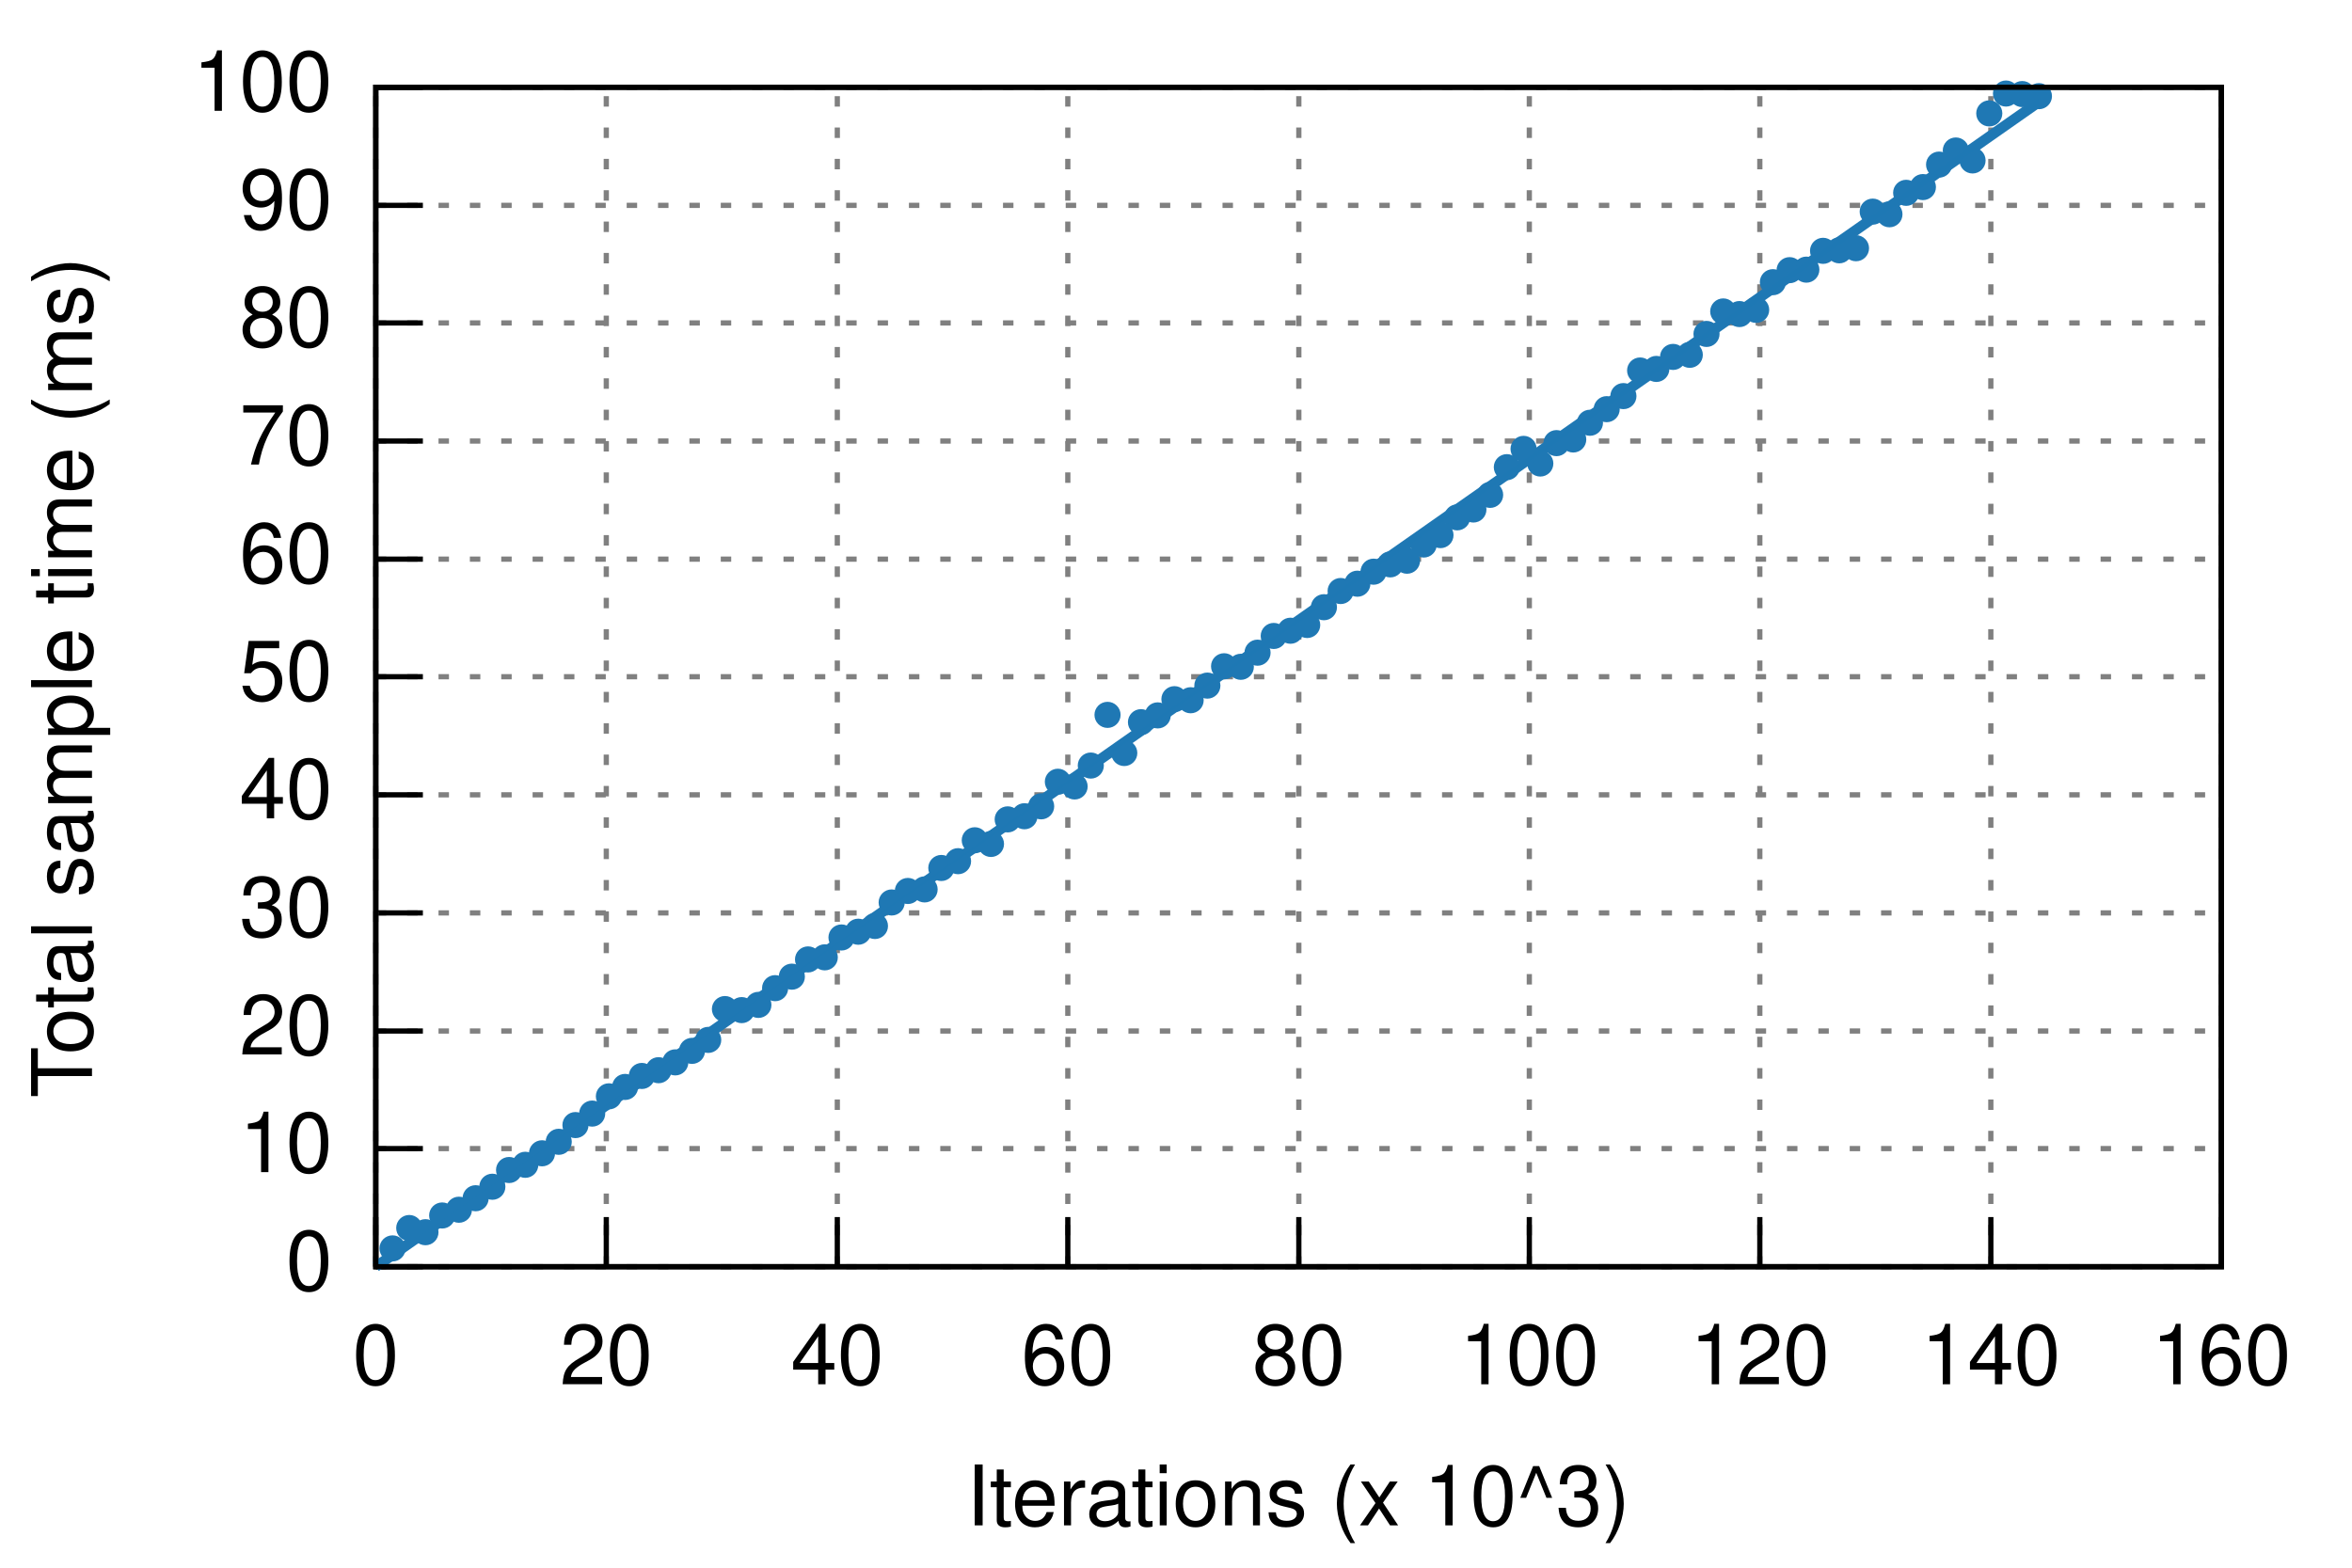
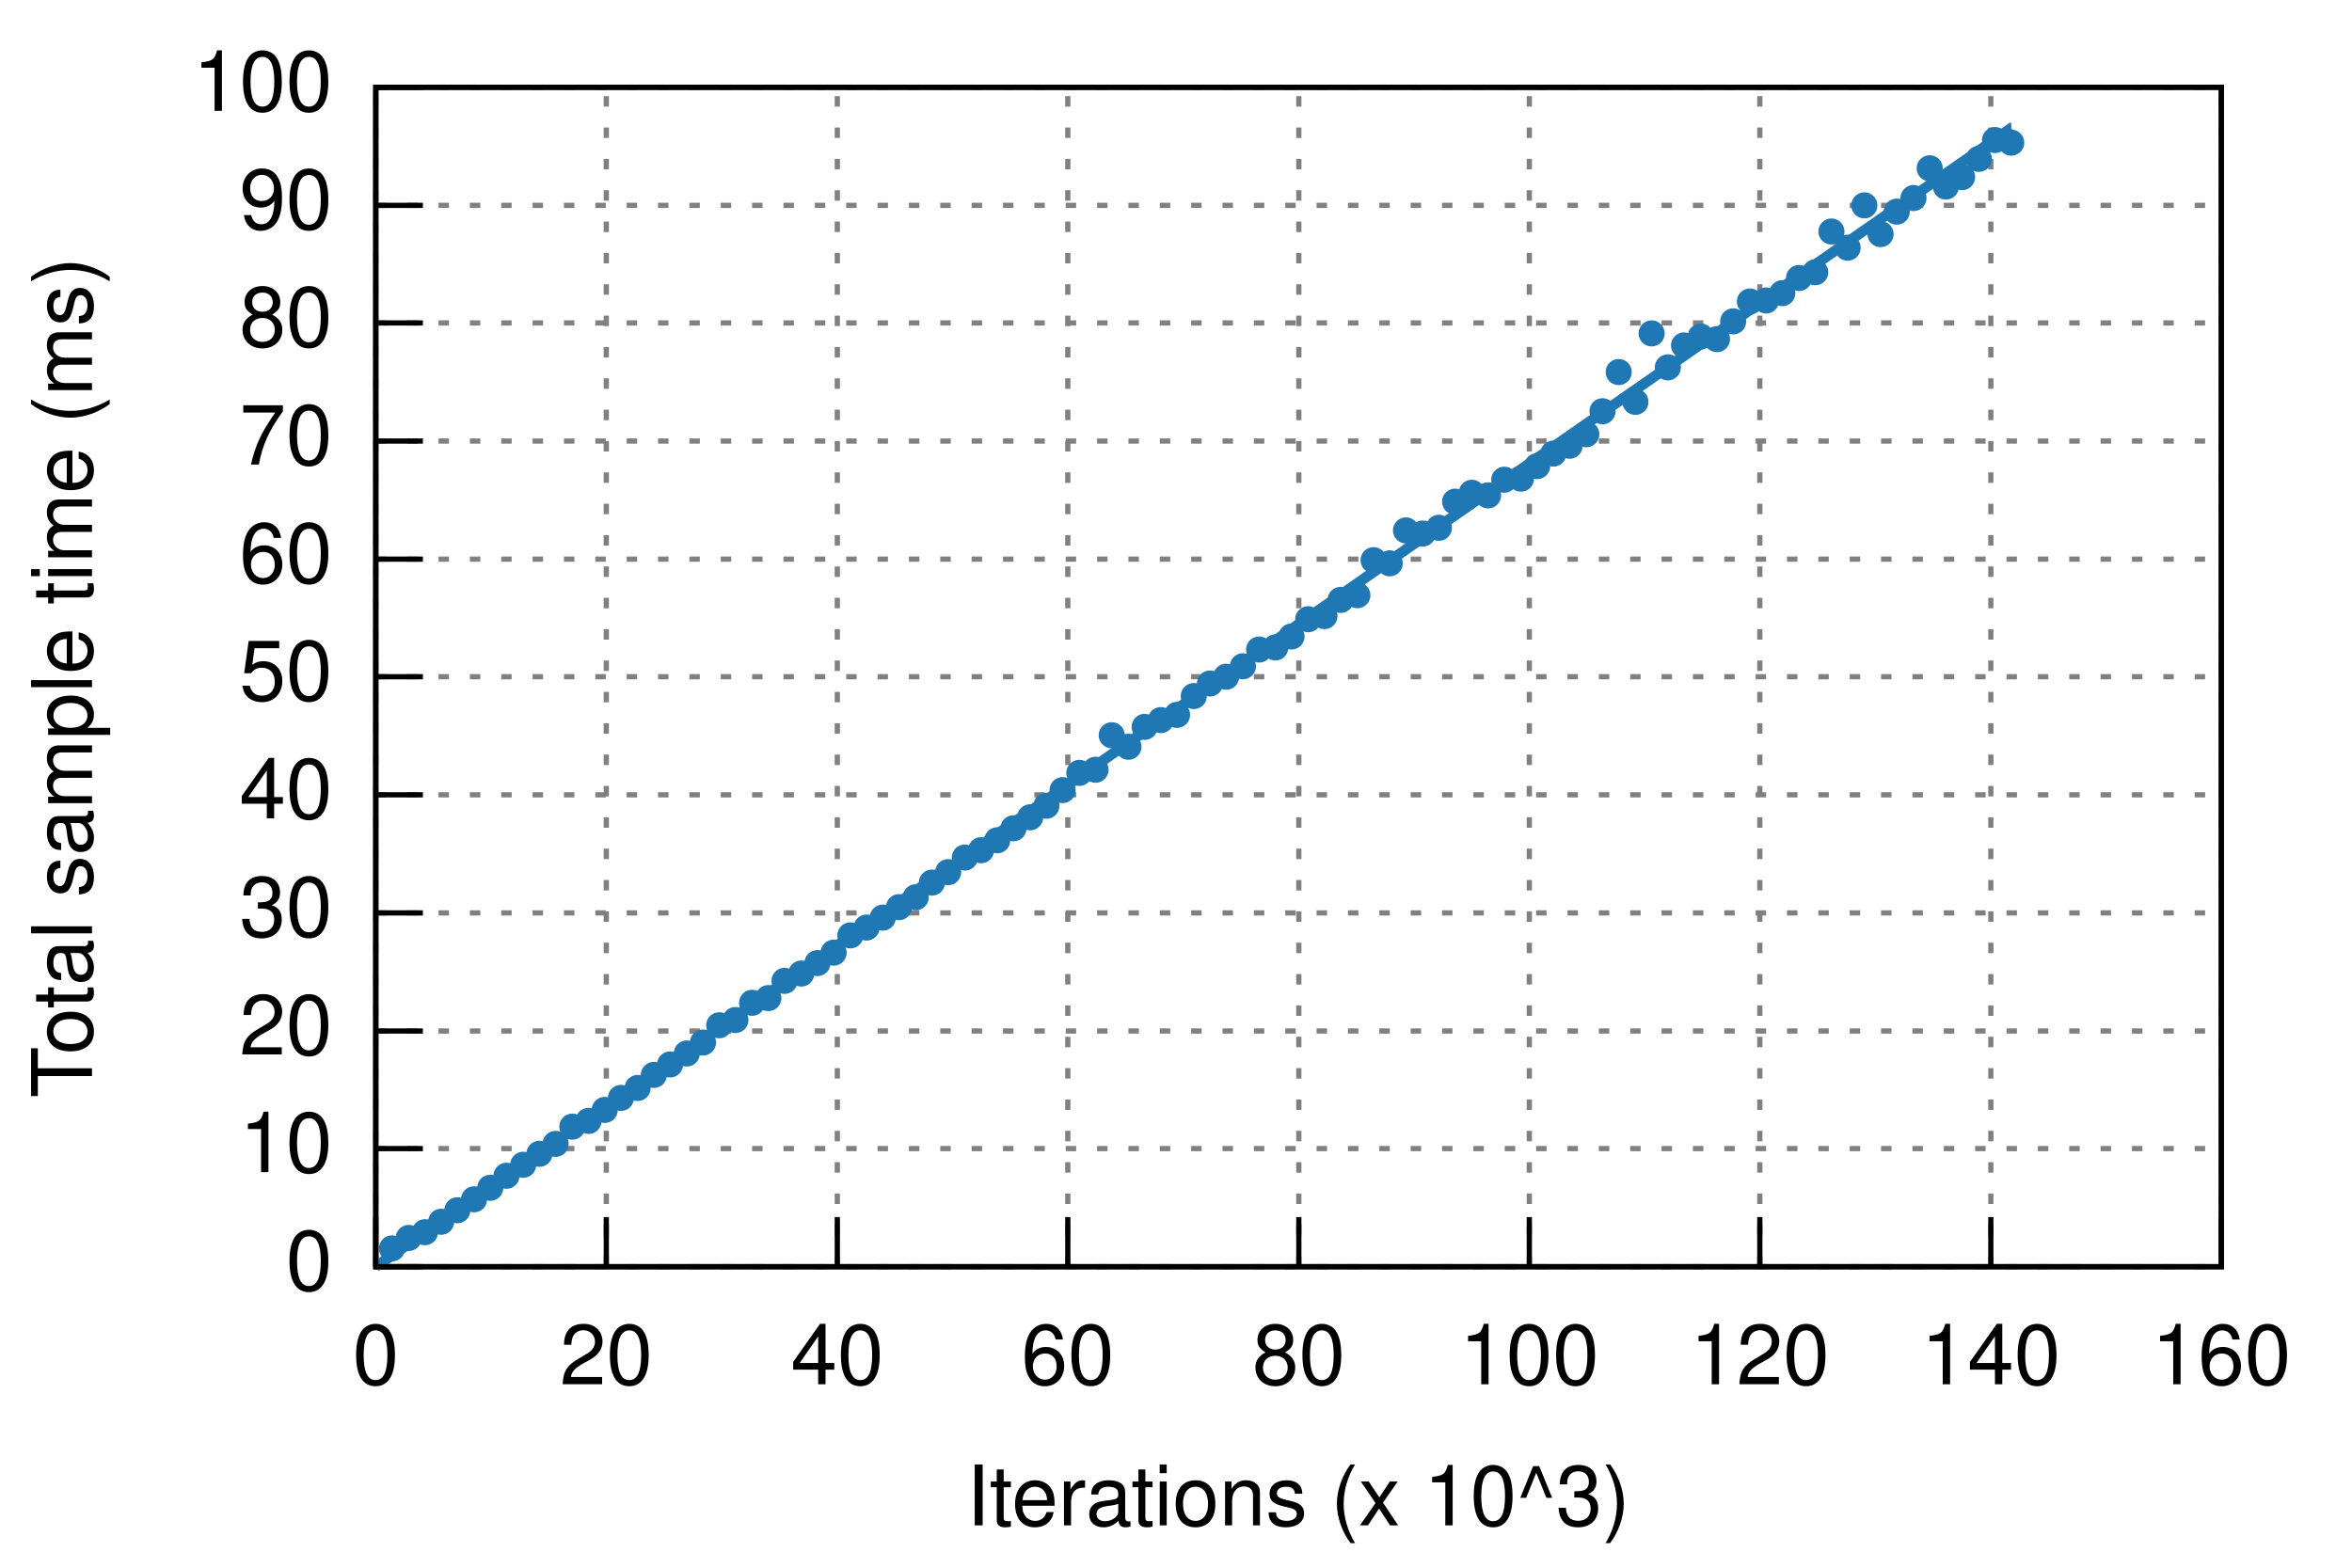
<svg xmlns="http://www.w3.org/2000/svg" xmlns:xlink="http://www.w3.org/1999/xlink" viewBox="0 0 450 300">
  <g id="gnuplot_canvas">
    <rect x="0" y="0" width="450" height="300" fill="none" />
    <defs>
      <circle id="gpDot" r="0.5" stroke-width="0.5" />
      <path id="gpPt0" stroke-width="0.222" stroke="currentColor" d="M-1,0 h2 M0,-1 v2" />
      <path id="gpPt1" stroke-width="0.222" stroke="currentColor" d="M-1,-1 L1,1 M1,-1 L-1,1" />
      <path id="gpPt2" stroke-width="0.222" stroke="currentColor" d="M-1,0 L1,0 M0,-1 L0,1 M-1,-1 L1,1 M-1,1 L1,-1" />
      <rect id="gpPt3" stroke-width="0.222" stroke="currentColor" x="-1" y="-1" width="2" height="2" />
      <rect id="gpPt4" stroke-width="0.222" stroke="currentColor" fill="currentColor" x="-1" y="-1" width="2" height="2" />
      <circle id="gpPt5" stroke-width="0.222" stroke="currentColor" cx="0" cy="0" r="1" />
      <use xlink:href="#gpPt5" id="gpPt6" fill="currentColor" stroke="none" />
      <path id="gpPt7" stroke-width="0.222" stroke="currentColor" d="M0,-1.33 L-1.33,0.67 L1.33,0.67 z" />
      <use xlink:href="#gpPt7" id="gpPt8" fill="currentColor" stroke="none" />
      <use xlink:href="#gpPt7" id="gpPt9" stroke="currentColor" transform="rotate(180)" />
      <use xlink:href="#gpPt9" id="gpPt10" fill="currentColor" stroke="none" />
      <use xlink:href="#gpPt3" id="gpPt11" stroke="currentColor" transform="rotate(45)" />
      <use xlink:href="#gpPt11" id="gpPt12" fill="currentColor" stroke="none" />
    </defs>
    <g style="fill:none; color:white; stroke:currentColor; stroke-width:1.00; stroke-linecap:butt; stroke-linejoin:miter">
</g>
    <g style="fill:none; color:black; stroke:currentColor; stroke-width:1.00; stroke-linecap:butt; stroke-linejoin:miter">
</g>
    <g style="fill:none; color:gray; stroke:currentColor; stroke-width:1.00; stroke-linecap:butt; stroke-linejoin:miter">
      <path stroke="gray" stroke-dasharray=" 2,4" class="gridline" d="M71.9,242.4 L425.0,242.4  h0.01" />
    </g>
    <g style="fill:none; color:black; stroke:currentColor; stroke-width:1.00; stroke-linecap:butt; stroke-linejoin:miter">
      <path stroke="black" d="M71.9,242.4 L80.9,242.4  h0.01" />
      <g transform="translate(63.6,246.9)" style="stroke:none; fill:black; font-family:Helvetica; font-size:12.00pt; text-anchor:end">
        <text> 0</text>
      </g>
    </g>
    <g style="fill:none; color:gray; stroke:currentColor; stroke-width:1.00; stroke-linecap:butt; stroke-linejoin:miter">
      <path stroke="gray" stroke-dasharray=" 2,4" class="gridline" d="M71.9,219.8 L425.0,219.8  h0.01" />
    </g>
    <g style="fill:none; color:black; stroke:currentColor; stroke-width:1.00; stroke-linecap:butt; stroke-linejoin:miter">
      <path stroke="black" d="M71.9,219.8 L80.9,219.8  h0.01" />
      <g transform="translate(63.6,224.3)" style="stroke:none; fill:black; font-family:Helvetica; font-size:12.00pt; text-anchor:end">
        <text> 10</text>
      </g>
    </g>
    <g style="fill:none; color:gray; stroke:currentColor; stroke-width:1.00; stroke-linecap:butt; stroke-linejoin:miter">
      <path stroke="gray" stroke-dasharray=" 2,4" class="gridline" d="M71.9,197.3 L425.0,197.3  h0.01" />
    </g>
    <g style="fill:none; color:black; stroke:currentColor; stroke-width:1.00; stroke-linecap:butt; stroke-linejoin:miter">
      <path stroke="black" d="M71.9,197.3 L80.9,197.3  h0.01" />
      <g transform="translate(63.6,201.8)" style="stroke:none; fill:black; font-family:Helvetica; font-size:12.00pt; text-anchor:end">
        <text> 20</text>
      </g>
    </g>
    <g style="fill:none; color:gray; stroke:currentColor; stroke-width:1.00; stroke-linecap:butt; stroke-linejoin:miter">
      <path stroke="gray" stroke-dasharray=" 2,4" class="gridline" d="M71.9,174.7 L425.0,174.7  h0.01" />
    </g>
    <g style="fill:none; color:black; stroke:currentColor; stroke-width:1.00; stroke-linecap:butt; stroke-linejoin:miter">
      <path stroke="black" d="M71.9,174.7 L80.9,174.7  h0.01" />
      <g transform="translate(63.6,179.2)" style="stroke:none; fill:black; font-family:Helvetica; font-size:12.00pt; text-anchor:end">
        <text> 30</text>
      </g>
    </g>
    <g style="fill:none; color:gray; stroke:currentColor; stroke-width:1.00; stroke-linecap:butt; stroke-linejoin:miter">
      <path stroke="gray" stroke-dasharray=" 2,4" class="gridline" d="M71.9,152.1 L425.0,152.1  h0.01" />
    </g>
    <g style="fill:none; color:black; stroke:currentColor; stroke-width:1.00; stroke-linecap:butt; stroke-linejoin:miter">
      <path stroke="black" d="M71.9,152.1 L80.9,152.1  h0.01" />
      <g transform="translate(63.6,156.6)" style="stroke:none; fill:black; font-family:Helvetica; font-size:12.00pt; text-anchor:end">
        <text> 40</text>
      </g>
    </g>
    <g style="fill:none; color:gray; stroke:currentColor; stroke-width:1.00; stroke-linecap:butt; stroke-linejoin:miter">
      <path stroke="gray" stroke-dasharray=" 2,4" class="gridline" d="M71.9,129.5 L425.0,129.5  h0.01" />
    </g>
    <g style="fill:none; color:black; stroke:currentColor; stroke-width:1.00; stroke-linecap:butt; stroke-linejoin:miter">
      <path stroke="black" d="M71.9,129.5 L80.9,129.5  h0.01" />
      <g transform="translate(63.6,134.0)" style="stroke:none; fill:black; font-family:Helvetica; font-size:12.00pt; text-anchor:end">
        <text> 50</text>
      </g>
    </g>
    <g style="fill:none; color:gray; stroke:currentColor; stroke-width:1.00; stroke-linecap:butt; stroke-linejoin:miter">
      <path stroke="gray" stroke-dasharray=" 2,4" class="gridline" d="M71.9,107.0 L425.0,107.0  h0.01" />
    </g>
    <g style="fill:none; color:black; stroke:currentColor; stroke-width:1.00; stroke-linecap:butt; stroke-linejoin:miter">
      <path stroke="black" d="M71.9,107.0 L80.9,107.0  h0.01" />
      <g transform="translate(63.6,111.5)" style="stroke:none; fill:black; font-family:Helvetica; font-size:12.00pt; text-anchor:end">
        <text> 60</text>
      </g>
    </g>
    <g style="fill:none; color:gray; stroke:currentColor; stroke-width:1.00; stroke-linecap:butt; stroke-linejoin:miter">
      <path stroke="gray" stroke-dasharray=" 2,4" class="gridline" d="M71.9,84.4 L425.0,84.4  h0.01" />
    </g>
    <g style="fill:none; color:black; stroke:currentColor; stroke-width:1.00; stroke-linecap:butt; stroke-linejoin:miter">
      <path stroke="black" d="M71.9,84.4 L80.9,84.4  h0.01" />
      <g transform="translate(63.6,88.9)" style="stroke:none; fill:black; font-family:Helvetica; font-size:12.00pt; text-anchor:end">
        <text> 70</text>
      </g>
    </g>
    <g style="fill:none; color:gray; stroke:currentColor; stroke-width:1.00; stroke-linecap:butt; stroke-linejoin:miter">
      <path stroke="gray" stroke-dasharray=" 2,4" class="gridline" d="M71.9,61.8 L425.0,61.8  h0.01" />
    </g>
    <g style="fill:none; color:black; stroke:currentColor; stroke-width:1.00; stroke-linecap:butt; stroke-linejoin:miter">
      <path stroke="black" d="M71.9,61.8 L80.9,61.8  h0.01" />
      <g transform="translate(63.6,66.3)" style="stroke:none; fill:black; font-family:Helvetica; font-size:12.00pt; text-anchor:end">
        <text> 80</text>
      </g>
    </g>
    <g style="fill:none; color:gray; stroke:currentColor; stroke-width:1.00; stroke-linecap:butt; stroke-linejoin:miter">
      <path stroke="gray" stroke-dasharray=" 2,4" class="gridline" d="M71.9,39.3 L425.0,39.3  h0.01" />
    </g>
    <g style="fill:none; color:black; stroke:currentColor; stroke-width:1.00; stroke-linecap:butt; stroke-linejoin:miter">
      <path stroke="black" d="M71.9,39.3 L80.9,39.3  h0.01" />
      <g transform="translate(63.6,43.8)" style="stroke:none; fill:black; font-family:Helvetica; font-size:12.00pt; text-anchor:end">
        <text> 90</text>
      </g>
    </g>
    <g style="fill:none; color:gray; stroke:currentColor; stroke-width:1.00; stroke-linecap:butt; stroke-linejoin:miter">
      <path stroke="gray" stroke-dasharray=" 2,4" class="gridline" d="M71.9,16.7 L425.0,16.7  h0.01" />
    </g>
    <g style="fill:none; color:black; stroke:currentColor; stroke-width:1.00; stroke-linecap:butt; stroke-linejoin:miter">
      <path stroke="black" d="M71.9,16.7 L80.9,16.7  h0.01" />
      <g transform="translate(63.6,21.2)" style="stroke:none; fill:black; font-family:Helvetica; font-size:12.00pt; text-anchor:end">
        <text> 100</text>
      </g>
    </g>
    <g style="fill:none; color:gray; stroke:currentColor; stroke-width:1.00; stroke-linecap:butt; stroke-linejoin:miter">
      <path stroke="gray" stroke-dasharray=" 2,4" class="gridline" d="M71.9,242.4 L71.9,16.7  h0.01" />
    </g>
    <g style="fill:none; color:black; stroke:currentColor; stroke-width:1.00; stroke-linecap:butt; stroke-linejoin:miter">
      <path stroke="black" d="M71.9,242.4 L71.9,233.4  h0.01" />
      <g transform="translate(71.9,264.9)" style="stroke:none; fill:black; font-family:Helvetica; font-size:12.00pt; text-anchor:middle">
        <text> 0</text>
      </g>
    </g>
    <g style="fill:none; color:gray; stroke:currentColor; stroke-width:1.00; stroke-linecap:butt; stroke-linejoin:miter">
      <path stroke="gray" stroke-dasharray=" 2,4" class="gridline" d="M116.0,242.4 L116.0,16.7  h0.01" />
    </g>
    <g style="fill:none; color:black; stroke:currentColor; stroke-width:1.00; stroke-linecap:butt; stroke-linejoin:miter">
      <path stroke="black" d="M116.0,242.4 L116.0,233.4  h0.01" />
      <g transform="translate(116.0,264.9)" style="stroke:none; fill:black; font-family:Helvetica; font-size:12.00pt; text-anchor:middle">
        <text> 20</text>
      </g>
    </g>
    <g style="fill:none; color:gray; stroke:currentColor; stroke-width:1.00; stroke-linecap:butt; stroke-linejoin:miter">
      <path stroke="gray" stroke-dasharray=" 2,4" class="gridline" d="M160.2,242.4 L160.2,16.7  h0.01" />
    </g>
    <g style="fill:none; color:black; stroke:currentColor; stroke-width:1.00; stroke-linecap:butt; stroke-linejoin:miter">
      <path stroke="black" d="M160.2,242.4 L160.2,233.4  h0.01" />
      <g transform="translate(160.2,264.9)" style="stroke:none; fill:black; font-family:Helvetica; font-size:12.00pt; text-anchor:middle">
        <text> 40</text>
      </g>
    </g>
    <g style="fill:none; color:gray; stroke:currentColor; stroke-width:1.00; stroke-linecap:butt; stroke-linejoin:miter">
      <path stroke="gray" stroke-dasharray=" 2,4" class="gridline" d="M204.3,242.4 L204.3,16.7  h0.01" />
    </g>
    <g style="fill:none; color:black; stroke:currentColor; stroke-width:1.00; stroke-linecap:butt; stroke-linejoin:miter">
      <path stroke="black" d="M204.3,242.4 L204.3,233.4  h0.01" />
      <g transform="translate(204.3,264.9)" style="stroke:none; fill:black; font-family:Helvetica; font-size:12.00pt; text-anchor:middle">
        <text> 60</text>
      </g>
    </g>
    <g style="fill:none; color:gray; stroke:currentColor; stroke-width:1.00; stroke-linecap:butt; stroke-linejoin:miter">
      <path stroke="gray" stroke-dasharray=" 2,4" class="gridline" d="M248.5,242.4 L248.5,16.7  h0.01" />
    </g>
    <g style="fill:none; color:black; stroke:currentColor; stroke-width:1.00; stroke-linecap:butt; stroke-linejoin:miter">
      <path stroke="black" d="M248.5,242.4 L248.5,233.4  h0.01" />
      <g transform="translate(248.5,264.9)" style="stroke:none; fill:black; font-family:Helvetica; font-size:12.00pt; text-anchor:middle">
        <text> 80</text>
      </g>
    </g>
    <g style="fill:none; color:gray; stroke:currentColor; stroke-width:1.00; stroke-linecap:butt; stroke-linejoin:miter">
      <path stroke="gray" stroke-dasharray=" 2,4" class="gridline" d="M292.6,242.4 L292.6,16.7  h0.01" />
    </g>
    <g style="fill:none; color:black; stroke:currentColor; stroke-width:1.00; stroke-linecap:butt; stroke-linejoin:miter">
      <path stroke="black" d="M292.6,242.4 L292.6,233.4  h0.01" />
      <g transform="translate(292.6,264.9)" style="stroke:none; fill:black; font-family:Helvetica; font-size:12.00pt; text-anchor:middle">
        <text> 100</text>
      </g>
    </g>
    <g style="fill:none; color:gray; stroke:currentColor; stroke-width:1.00; stroke-linecap:butt; stroke-linejoin:miter">
      <path stroke="gray" stroke-dasharray=" 2,4" class="gridline" d="M336.7,242.4 L336.7,16.7  h0.01" />
    </g>
    <g style="fill:none; color:black; stroke:currentColor; stroke-width:1.00; stroke-linecap:butt; stroke-linejoin:miter">
      <path stroke="black" d="M336.7,242.4 L336.7,233.4  h0.01" />
      <g transform="translate(336.7,264.9)" style="stroke:none; fill:black; font-family:Helvetica; font-size:12.00pt; text-anchor:middle">
        <text> 120</text>
      </g>
    </g>
    <g style="fill:none; color:gray; stroke:currentColor; stroke-width:1.00; stroke-linecap:butt; stroke-linejoin:miter">
      <path stroke="gray" stroke-dasharray=" 2,4" class="gridline" d="M380.9,242.4 L380.9,16.7  h0.01" />
    </g>
    <g style="fill:none; color:black; stroke:currentColor; stroke-width:1.00; stroke-linecap:butt; stroke-linejoin:miter">
      <path stroke="black" d="M380.9,242.4 L380.9,233.4  h0.01" />
      <g transform="translate(380.9,264.9)" style="stroke:none; fill:black; font-family:Helvetica; font-size:12.00pt; text-anchor:middle">
        <text> 140</text>
      </g>
    </g>
    <g style="fill:none; color:gray; stroke:currentColor; stroke-width:1.00; stroke-linecap:butt; stroke-linejoin:miter">
      <path stroke="gray" stroke-dasharray=" 2,4" class="gridline" d="M425.0,242.4 L425.0,16.7  h0.01" />
    </g>
    <g style="fill:none; color:black; stroke:currentColor; stroke-width:1.00; stroke-linecap:butt; stroke-linejoin:miter">
      <path stroke="black" d="M425.0,242.4 L425.0,233.4  h0.01" />
      <g transform="translate(425.0,264.9)" style="stroke:none; fill:black; font-family:Helvetica; font-size:12.00pt; text-anchor:middle">
        <text> 160</text>
      </g>
      <path stroke="black" d="M71.9,16.7 L71.9,242.4 L425.0,242.4 L425.0,16.7 L71.9,16.7 Z  h0.01" />
      <g transform="translate(17.6,129.6) rotate(270)" style="stroke:none; fill:black; font-family:Helvetica; font-size:12.00pt; text-anchor:middle">
        <text>Total sample time (ms)</text>
      </g>
      <g transform="translate(248.4,291.9)" style="stroke:none; fill:black; font-family:Helvetica; font-size:12.00pt; text-anchor:middle">
        <text>Iterations (x 10^3)</text>
      </g>
    </g>
    <g id="gnuplot_plot_1">
      <g style="fill:none; color:red; stroke:currentColor; stroke-width:1.00; stroke-linecap:butt; stroke-linejoin:miter">
-         <use xlink:href="#gpPt6" transform="translate(75.1,238.9) scale(2.25)" color="rgb( 31, 120, 180)" />
-         <use xlink:href="#gpPt6" transform="translate(78.3,235.0) scale(2.25)" color="rgb( 31, 120, 180)" />
-         <use xlink:href="#gpPt6" transform="translate(81.4,235.8) scale(2.25)" color="rgb( 31, 120, 180)" />
-         <use xlink:href="#gpPt6" transform="translate(84.6,232.6) scale(2.25)" color="rgb( 31, 120, 180)" />
-         <use xlink:href="#gpPt6" transform="translate(87.8,231.5) scale(2.25)" color="rgb( 31, 120, 180)" />
-         <use xlink:href="#gpPt6" transform="translate(91.0,229.3) scale(2.25)" color="rgb( 31, 120, 180)" />
-         <use xlink:href="#gpPt6" transform="translate(94.2,227.1) scale(2.25)" color="rgb( 31, 120, 180)" />
-         <use xlink:href="#gpPt6" transform="translate(97.4,223.9) scale(2.25)" color="rgb( 31, 120, 180)" />
-         <use xlink:href="#gpPt6" transform="translate(100.5,222.9) scale(2.25)" color="rgb( 31, 120, 180)" />
-         <use xlink:href="#gpPt6" transform="translate(103.7,220.7) scale(2.25)" color="rgb( 31, 120, 180)" />
-         <use xlink:href="#gpPt6" transform="translate(106.9,218.5) scale(2.25)" color="rgb( 31, 120, 180)" />
-         <use xlink:href="#gpPt6" transform="translate(110.1,215.3) scale(2.25)" color="rgb( 31, 120, 180)" />
-         <use xlink:href="#gpPt6" transform="translate(113.3,213.1) scale(2.25)" color="rgb( 31, 120, 180)" />
-         <use xlink:href="#gpPt6" transform="translate(116.5,209.8) scale(2.25)" color="rgb( 31, 120, 180)" />
-         <use xlink:href="#gpPt6" transform="translate(119.6,208.0) scale(2.25)" color="rgb( 31, 120, 180)" />
-         <use xlink:href="#gpPt6" transform="translate(122.8,205.9) scale(2.25)" color="rgb( 31, 120, 180)" />
-         <use xlink:href="#gpPt6" transform="translate(126.0,204.8) scale(2.25)" color="rgb( 31, 120, 180)" />
-         <use xlink:href="#gpPt6" transform="translate(129.2,203.3) scale(2.25)" color="rgb( 31, 120, 180)" />
-         <use xlink:href="#gpPt6" transform="translate(132.4,201.1) scale(2.25)" color="rgb( 31, 120, 180)" />
-         <use xlink:href="#gpPt6" transform="translate(135.5,199.0) scale(2.25)" color="rgb( 31, 120, 180)" />
-         <use xlink:href="#gpPt6" transform="translate(138.7,193.1) scale(2.25)" color="rgb( 31, 120, 180)" />
-         <use xlink:href="#gpPt6" transform="translate(141.9,193.3) scale(2.25)" color="rgb( 31, 120, 180)" />
-         <use xlink:href="#gpPt6" transform="translate(145.1,192.3) scale(2.25)" color="rgb( 31, 120, 180)" />
-         <use xlink:href="#gpPt6" transform="translate(148.3,189.1) scale(2.25)" color="rgb( 31, 120, 180)" />
-         <use xlink:href="#gpPt6" transform="translate(151.5,186.9) scale(2.25)" color="rgb( 31, 120, 180)" />
-         <use xlink:href="#gpPt6" transform="translate(154.6,183.6) scale(2.25)" color="rgb( 31, 120, 180)" />
-         <use xlink:href="#gpPt6" transform="translate(157.8,183.2) scale(2.25)" color="rgb( 31, 120, 180)" />
-         <use xlink:href="#gpPt6" transform="translate(161.0,179.4) scale(2.25)" color="rgb( 31, 120, 180)" />
-         <use xlink:href="#gpPt6" transform="translate(164.2,178.3) scale(2.25)" color="rgb( 31, 120, 180)" />
-         <use xlink:href="#gpPt6" transform="translate(167.4,177.2) scale(2.25)" color="rgb( 31, 120, 180)" />
-         <use xlink:href="#gpPt6" transform="translate(170.6,172.7) scale(2.25)" color="rgb( 31, 120, 180)" />
-         <use xlink:href="#gpPt6" transform="translate(173.7,170.5) scale(2.25)" color="rgb( 31, 120, 180)" />
-         <use xlink:href="#gpPt6" transform="translate(176.9,170.2) scale(2.25)" color="rgb( 31, 120, 180)" />
-         <use xlink:href="#gpPt6" transform="translate(180.1,166.1) scale(2.25)" color="rgb( 31, 120, 180)" />
-         <use xlink:href="#gpPt6" transform="translate(183.3,164.8) scale(2.25)" color="rgb( 31, 120, 180)" />
-         <use xlink:href="#gpPt6" transform="translate(186.5,160.8) scale(2.25)" color="rgb( 31, 120, 180)" />
-         <use xlink:href="#gpPt6" transform="translate(189.6,161.5) scale(2.25)" color="rgb( 31, 120, 180)" />
-         <use xlink:href="#gpPt6" transform="translate(192.8,156.8) scale(2.25)" color="rgb( 31, 120, 180)" />
-         <use xlink:href="#gpPt6" transform="translate(196.0,156.2) scale(2.25)" color="rgb( 31, 120, 180)" />
-         <use xlink:href="#gpPt6" transform="translate(199.2,154.3) scale(2.25)" color="rgb( 31, 120, 180)" />
-         <use xlink:href="#gpPt6" transform="translate(202.4,149.6) scale(2.25)" color="rgb( 31, 120, 180)" />
-         <use xlink:href="#gpPt6" transform="translate(205.6,150.5) scale(2.25)" color="rgb( 31, 120, 180)" />
-         <use xlink:href="#gpPt6" transform="translate(208.7,146.5) scale(2.25)" color="rgb( 31, 120, 180)" />
-         <use xlink:href="#gpPt6" transform="translate(211.9,136.8) scale(2.25)" color="rgb( 31, 120, 180)" />
-         <use xlink:href="#gpPt6" transform="translate(215.1,144.1) scale(2.25)" color="rgb( 31, 120, 180)" />
-         <use xlink:href="#gpPt6" transform="translate(218.3,138.2) scale(2.25)" color="rgb( 31, 120, 180)" />
-         <use xlink:href="#gpPt6" transform="translate(221.5,136.9) scale(2.25)" color="rgb( 31, 120, 180)" />
-         <use xlink:href="#gpPt6" transform="translate(224.7,133.8) scale(2.25)" color="rgb( 31, 120, 180)" />
-         <use xlink:href="#gpPt6" transform="translate(227.8,134.0) scale(2.25)" color="rgb( 31, 120, 180)" />
-         <use xlink:href="#gpPt6" transform="translate(231.0,131.2) scale(2.25)" color="rgb( 31, 120, 180)" />
-         <use xlink:href="#gpPt6" transform="translate(234.2,127.5) scale(2.25)" color="rgb( 31, 120, 180)" />
-         <use xlink:href="#gpPt6" transform="translate(237.4,127.6) scale(2.25)" color="rgb( 31, 120, 180)" />
-         <use xlink:href="#gpPt6" transform="translate(240.6,124.9) scale(2.25)" color="rgb( 31, 120, 180)" />
-         <use xlink:href="#gpPt6" transform="translate(243.7,121.7) scale(2.25)" color="rgb( 31, 120, 180)" />
-         <use xlink:href="#gpPt6" transform="translate(246.9,120.7) scale(2.25)" color="rgb( 31, 120, 180)" />
-         <use xlink:href="#gpPt6" transform="translate(250.1,119.6) scale(2.25)" color="rgb( 31, 120, 180)" />
-         <use xlink:href="#gpPt6" transform="translate(253.3,116.2) scale(2.25)" color="rgb( 31, 120, 180)" />
-         <use xlink:href="#gpPt6" transform="translate(256.5,113.1) scale(2.25)" color="rgb( 31, 120, 180)" />
-         <use xlink:href="#gpPt6" transform="translate(259.7,111.7) scale(2.25)" color="rgb( 31, 120, 180)" />
-         <use xlink:href="#gpPt6" transform="translate(262.8,109.4) scale(2.25)" color="rgb( 31, 120, 180)" />
-         <use xlink:href="#gpPt6" transform="translate(266.0,108.0) scale(2.25)" color="rgb( 31, 120, 180)" />
-         <use xlink:href="#gpPt6" transform="translate(269.2,107.3) scale(2.25)" color="rgb( 31, 120, 180)" />
-         <use xlink:href="#gpPt6" transform="translate(272.4,104.2) scale(2.25)" color="rgb( 31, 120, 180)" />
-         <use xlink:href="#gpPt6" transform="translate(275.6,102.4) scale(2.25)" color="rgb( 31, 120, 180)" />
-         <use xlink:href="#gpPt6" transform="translate(278.8,99.0) scale(2.25)" color="rgb( 31, 120, 180)" />
-         <use xlink:href="#gpPt6" transform="translate(281.9,97.5) scale(2.25)" color="rgb( 31, 120, 180)" />
-         <use xlink:href="#gpPt6" transform="translate(285.1,94.7) scale(2.25)" color="rgb( 31, 120, 180)" />
-         <use xlink:href="#gpPt6" transform="translate(288.3,89.4) scale(2.25)" color="rgb( 31, 120, 180)" />
-         <use xlink:href="#gpPt6" transform="translate(291.5,85.9) scale(2.25)" color="rgb( 31, 120, 180)" />
-         <use xlink:href="#gpPt6" transform="translate(294.7,88.7) scale(2.25)" color="rgb( 31, 120, 180)" />
-         <use xlink:href="#gpPt6" transform="translate(297.8,84.8) scale(2.25)" color="rgb( 31, 120, 180)" />
-         <use xlink:href="#gpPt6" transform="translate(301.0,84.1) scale(2.25)" color="rgb( 31, 120, 180)" />
-         <use xlink:href="#gpPt6" transform="translate(304.2,80.9) scale(2.25)" color="rgb( 31, 120, 180)" />
-         <use xlink:href="#gpPt6" transform="translate(307.4,78.3) scale(2.25)" color="rgb( 31, 120, 180)" />
-         <use xlink:href="#gpPt6" transform="translate(310.6,75.8) scale(2.25)" color="rgb( 31, 120, 180)" />
-         <use xlink:href="#gpPt6" transform="translate(313.8,70.9) scale(2.25)" color="rgb( 31, 120, 180)" />
-         <use xlink:href="#gpPt6" transform="translate(316.9,70.6) scale(2.25)" color="rgb( 31, 120, 180)" />
-         <use xlink:href="#gpPt6" transform="translate(320.1,68.3) scale(2.25)" color="rgb( 31, 120, 180)" />
-         <use xlink:href="#gpPt6" transform="translate(323.3,67.9) scale(2.25)" color="rgb( 31, 120, 180)" />
-         <use xlink:href="#gpPt6" transform="translate(326.5,63.9) scale(2.25)" color="rgb( 31, 120, 180)" />
-         <use xlink:href="#gpPt6" transform="translate(329.7,59.6) scale(2.25)" color="rgb( 31, 120, 180)" />
-         <use xlink:href="#gpPt6" transform="translate(332.8,60.1) scale(2.25)" color="rgb( 31, 120, 180)" />
-         <use xlink:href="#gpPt6" transform="translate(336.0,59.3) scale(2.25)" color="rgb( 31, 120, 180)" />
-         <use xlink:href="#gpPt6" transform="translate(339.2,54.0) scale(2.25)" color="rgb( 31, 120, 180)" />
-         <use xlink:href="#gpPt6" transform="translate(342.4,51.7) scale(2.25)" color="rgb( 31, 120, 180)" />
-         <use xlink:href="#gpPt6" transform="translate(345.6,51.6) scale(2.25)" color="rgb( 31, 120, 180)" />
-         <use xlink:href="#gpPt6" transform="translate(348.8,48.0) scale(2.25)" color="rgb( 31, 120, 180)" />
-         <use xlink:href="#gpPt6" transform="translate(351.9,47.9) scale(2.25)" color="rgb( 31, 120, 180)" />
-         <use xlink:href="#gpPt6" transform="translate(355.1,47.5) scale(2.25)" color="rgb( 31, 120, 180)" />
-         <use xlink:href="#gpPt6" transform="translate(358.3,40.5) scale(2.25)" color="rgb( 31, 120, 180)" />
-         <use xlink:href="#gpPt6" transform="translate(361.5,41.0) scale(2.25)" color="rgb( 31, 120, 180)" />
-         <use xlink:href="#gpPt6" transform="translate(364.7,36.9) scale(2.25)" color="rgb( 31, 120, 180)" />
-         <use xlink:href="#gpPt6" transform="translate(367.9,35.8) scale(2.25)" color="rgb( 31, 120, 180)" />
-         <use xlink:href="#gpPt6" transform="translate(371.0,31.5) scale(2.25)" color="rgb( 31, 120, 180)" />
-         <use xlink:href="#gpPt6" transform="translate(374.2,28.8) scale(2.25)" color="rgb( 31, 120, 180)" />
-         <use xlink:href="#gpPt6" transform="translate(377.4,30.7) scale(2.25)" color="rgb( 31, 120, 180)" />
-         <use xlink:href="#gpPt6" transform="translate(380.6,21.7) scale(2.25)" color="rgb( 31, 120, 180)" />
-         <use xlink:href="#gpPt6" transform="translate(383.8,17.9) scale(2.25)" color="rgb( 31, 120, 180)" />
-         <use xlink:href="#gpPt6" transform="translate(386.9,18.0) scale(2.25)" color="rgb( 31, 120, 180)" />
-         <use xlink:href="#gpPt6" transform="translate(390.1,18.4) scale(2.25)" color="rgb( 31, 120, 180)" />
+         <use xlink:href="#gpPt6" transform="translate(75.0,238.9) scale(2.25)" color="rgb( 31, 120, 180)" />
+         <use xlink:href="#gpPt6" transform="translate(78.2,236.9) scale(2.25)" color="rgb( 31, 120, 180)" />
+         <use xlink:href="#gpPt6" transform="translate(81.3,235.8) scale(2.25)" color="rgb( 31, 120, 180)" />
+         <use xlink:href="#gpPt6" transform="translate(84.4,233.8) scale(2.25)" color="rgb( 31, 120, 180)" />
+         <use xlink:href="#gpPt6" transform="translate(87.5,231.6) scale(2.25)" color="rgb( 31, 120, 180)" />
+         <use xlink:href="#gpPt6" transform="translate(90.7,229.5) scale(2.25)" color="rgb( 31, 120, 180)" />
+         <use xlink:href="#gpPt6" transform="translate(93.8,227.3) scale(2.25)" color="rgb( 31, 120, 180)" />
+         <use xlink:href="#gpPt6" transform="translate(96.9,225.0) scale(2.25)" color="rgb( 31, 120, 180)" />
+         <use xlink:href="#gpPt6" transform="translate(100.1,222.9) scale(2.25)" color="rgb( 31, 120, 180)" />
+         <use xlink:href="#gpPt6" transform="translate(103.2,220.8) scale(2.25)" color="rgb( 31, 120, 180)" />
+         <use xlink:href="#gpPt6" transform="translate(106.3,218.9) scale(2.25)" color="rgb( 31, 120, 180)" />
+         <use xlink:href="#gpPt6" transform="translate(109.5,215.6) scale(2.25)" color="rgb( 31, 120, 180)" />
+         <use xlink:href="#gpPt6" transform="translate(112.6,214.5) scale(2.25)" color="rgb( 31, 120, 180)" />
+         <use xlink:href="#gpPt6" transform="translate(115.7,212.4) scale(2.25)" color="rgb( 31, 120, 180)" />
+         <use xlink:href="#gpPt6" transform="translate(118.8,210.1) scale(2.25)" color="rgb( 31, 120, 180)" />
+         <use xlink:href="#gpPt6" transform="translate(122.0,208.2) scale(2.25)" color="rgb( 31, 120, 180)" />
+         <use xlink:href="#gpPt6" transform="translate(125.1,205.7) scale(2.25)" color="rgb( 31, 120, 180)" />
+         <use xlink:href="#gpPt6" transform="translate(128.2,203.7) scale(2.25)" color="rgb( 31, 120, 180)" />
+         <use xlink:href="#gpPt6" transform="translate(131.4,201.6) scale(2.25)" color="rgb( 31, 120, 180)" />
+         <use xlink:href="#gpPt6" transform="translate(134.5,199.5) scale(2.25)" color="rgb( 31, 120, 180)" />
+         <use xlink:href="#gpPt6" transform="translate(137.6,196.2) scale(2.25)" color="rgb( 31, 120, 180)" />
+         <use xlink:href="#gpPt6" transform="translate(140.7,195.2) scale(2.25)" color="rgb( 31, 120, 180)" />
+         <use xlink:href="#gpPt6" transform="translate(143.9,191.9) scale(2.25)" color="rgb( 31, 120, 180)" />
+         <use xlink:href="#gpPt6" transform="translate(147.0,191.0) scale(2.25)" color="rgb( 31, 120, 180)" />
+         <use xlink:href="#gpPt6" transform="translate(150.1,187.7) scale(2.25)" color="rgb( 31, 120, 180)" />
+         <use xlink:href="#gpPt6" transform="translate(153.3,186.3) scale(2.25)" color="rgb( 31, 120, 180)" />
+         <use xlink:href="#gpPt6" transform="translate(156.4,184.3) scale(2.25)" color="rgb( 31, 120, 180)" />
+         <use xlink:href="#gpPt6" transform="translate(159.5,182.3) scale(2.25)" color="rgb( 31, 120, 180)" />
+         <use xlink:href="#gpPt6" transform="translate(162.7,179.0) scale(2.25)" color="rgb( 31, 120, 180)" />
+         <use xlink:href="#gpPt6" transform="translate(165.8,177.5) scale(2.25)" color="rgb( 31, 120, 180)" />
+         <use xlink:href="#gpPt6" transform="translate(168.9,175.6) scale(2.25)" color="rgb( 31, 120, 180)" />
+         <use xlink:href="#gpPt6" transform="translate(172.0,173.6) scale(2.25)" color="rgb( 31, 120, 180)" />
+         <use xlink:href="#gpPt6" transform="translate(175.2,171.7) scale(2.25)" color="rgb( 31, 120, 180)" />
+         <use xlink:href="#gpPt6" transform="translate(178.3,168.9) scale(2.25)" color="rgb( 31, 120, 180)" />
+         <use xlink:href="#gpPt6" transform="translate(181.4,166.9) scale(2.25)" color="rgb( 31, 120, 180)" />
+         <use xlink:href="#gpPt6" transform="translate(184.6,164.1) scale(2.25)" color="rgb( 31, 120, 180)" />
+         <use xlink:href="#gpPt6" transform="translate(187.7,162.7) scale(2.25)" color="rgb( 31, 120, 180)" />
+         <use xlink:href="#gpPt6" transform="translate(190.8,160.8) scale(2.25)" color="rgb( 31, 120, 180)" />
+         <use xlink:href="#gpPt6" transform="translate(193.9,158.5) scale(2.25)" color="rgb( 31, 120, 180)" />
+         <use xlink:href="#gpPt6" transform="translate(197.1,156.4) scale(2.25)" color="rgb( 31, 120, 180)" />
+         <use xlink:href="#gpPt6" transform="translate(200.2,154.2) scale(2.25)" color="rgb( 31, 120, 180)" />
+         <use xlink:href="#gpPt6" transform="translate(203.3,151.2) scale(2.25)" color="rgb( 31, 120, 180)" />
+         <use xlink:href="#gpPt6" transform="translate(206.5,147.9) scale(2.25)" color="rgb( 31, 120, 180)" />
+         <use xlink:href="#gpPt6" transform="translate(209.6,147.3) scale(2.25)" color="rgb( 31, 120, 180)" />
+         <use xlink:href="#gpPt6" transform="translate(212.7,140.7) scale(2.25)" color="rgb( 31, 120, 180)" />
+         <use xlink:href="#gpPt6" transform="translate(215.9,142.9) scale(2.25)" color="rgb( 31, 120, 180)" />
+         <use xlink:href="#gpPt6" transform="translate(219.0,139.1) scale(2.25)" color="rgb( 31, 120, 180)" />
+         <use xlink:href="#gpPt6" transform="translate(222.1,137.8) scale(2.25)" color="rgb( 31, 120, 180)" />
+         <use xlink:href="#gpPt6" transform="translate(225.2,136.8) scale(2.25)" color="rgb( 31, 120, 180)" />
+         <use xlink:href="#gpPt6" transform="translate(228.4,133.2) scale(2.25)" color="rgb( 31, 120, 180)" />
+         <use xlink:href="#gpPt6" transform="translate(231.5,130.8) scale(2.25)" color="rgb( 31, 120, 180)" />
+         <use xlink:href="#gpPt6" transform="translate(234.6,129.5) scale(2.25)" color="rgb( 31, 120, 180)" />
+         <use xlink:href="#gpPt6" transform="translate(237.8,127.5) scale(2.25)" color="rgb( 31, 120, 180)" />
+         <use xlink:href="#gpPt6" transform="translate(240.9,124.3) scale(2.25)" color="rgb( 31, 120, 180)" />
+         <use xlink:href="#gpPt6" transform="translate(244.0,123.9) scale(2.25)" color="rgb( 31, 120, 180)" />
+         <use xlink:href="#gpPt6" transform="translate(247.1,121.8) scale(2.25)" color="rgb( 31, 120, 180)" />
+         <use xlink:href="#gpPt6" transform="translate(250.3,118.5) scale(2.25)" color="rgb( 31, 120, 180)" />
+         <use xlink:href="#gpPt6" transform="translate(253.4,117.9) scale(2.25)" color="rgb( 31, 120, 180)" />
+         <use xlink:href="#gpPt6" transform="translate(256.5,114.8) scale(2.25)" color="rgb( 31, 120, 180)" />
+         <use xlink:href="#gpPt6" transform="translate(259.7,113.9) scale(2.25)" color="rgb( 31, 120, 180)" />
+         <use xlink:href="#gpPt6" transform="translate(262.8,107.2) scale(2.25)" color="rgb( 31, 120, 180)" />
+         <use xlink:href="#gpPt6" transform="translate(265.9,107.8) scale(2.25)" color="rgb( 31, 120, 180)" />
+         <use xlink:href="#gpPt6" transform="translate(269.0,101.5) scale(2.25)" color="rgb( 31, 120, 180)" />
+         <use xlink:href="#gpPt6" transform="translate(272.2,102.1) scale(2.25)" color="rgb( 31, 120, 180)" />
+         <use xlink:href="#gpPt6" transform="translate(275.3,101.0) scale(2.25)" color="rgb( 31, 120, 180)" />
+         <use xlink:href="#gpPt6" transform="translate(278.4,96.0) scale(2.25)" color="rgb( 31, 120, 180)" />
+         <use xlink:href="#gpPt6" transform="translate(281.6,94.3) scale(2.25)" color="rgb( 31, 120, 180)" />
+         <use xlink:href="#gpPt6" transform="translate(284.7,94.8) scale(2.25)" color="rgb( 31, 120, 180)" />
+         <use xlink:href="#gpPt6" transform="translate(287.8,91.8) scale(2.25)" color="rgb( 31, 120, 180)" />
+         <use xlink:href="#gpPt6" transform="translate(291.0,91.6) scale(2.25)" color="rgb( 31, 120, 180)" />
+         <use xlink:href="#gpPt6" transform="translate(294.1,89.2) scale(2.25)" color="rgb( 31, 120, 180)" />
+         <use xlink:href="#gpPt6" transform="translate(297.2,86.8) scale(2.25)" color="rgb( 31, 120, 180)" />
+         <use xlink:href="#gpPt6" transform="translate(300.3,85.3) scale(2.25)" color="rgb( 31, 120, 180)" />
+         <use xlink:href="#gpPt6" transform="translate(303.5,83.1) scale(2.25)" color="rgb( 31, 120, 180)" />
+         <use xlink:href="#gpPt6" transform="translate(306.6,78.7) scale(2.25)" color="rgb( 31, 120, 180)" />
+         <use xlink:href="#gpPt6" transform="translate(309.7,71.2) scale(2.25)" color="rgb( 31, 120, 180)" />
+         <use xlink:href="#gpPt6" transform="translate(312.9,76.9) scale(2.25)" color="rgb( 31, 120, 180)" />
+         <use xlink:href="#gpPt6" transform="translate(316.0,63.8) scale(2.25)" color="rgb( 31, 120, 180)" />
+         <use xlink:href="#gpPt6" transform="translate(319.1,70.3) scale(2.25)" color="rgb( 31, 120, 180)" />
+         <use xlink:href="#gpPt6" transform="translate(322.2,66.1) scale(2.25)" color="rgb( 31, 120, 180)" />
+         <use xlink:href="#gpPt6" transform="translate(325.4,64.4) scale(2.25)" color="rgb( 31, 120, 180)" />
+         <use xlink:href="#gpPt6" transform="translate(328.5,64.9) scale(2.25)" color="rgb( 31, 120, 180)" />
+         <use xlink:href="#gpPt6" transform="translate(331.6,61.5) scale(2.25)" color="rgb( 31, 120, 180)" />
+         <use xlink:href="#gpPt6" transform="translate(334.8,57.7) scale(2.25)" color="rgb( 31, 120, 180)" />
+         <use xlink:href="#gpPt6" transform="translate(337.9,57.5) scale(2.25)" color="rgb( 31, 120, 180)" />
+         <use xlink:href="#gpPt6" transform="translate(341.0,56.1) scale(2.25)" color="rgb( 31, 120, 180)" />
+         <use xlink:href="#gpPt6" transform="translate(344.2,53.2) scale(2.25)" color="rgb( 31, 120, 180)" />
+         <use xlink:href="#gpPt6" transform="translate(347.3,52.1) scale(2.25)" color="rgb( 31, 120, 180)" />
+         <use xlink:href="#gpPt6" transform="translate(350.4,44.3) scale(2.25)" color="rgb( 31, 120, 180)" />
+         <use xlink:href="#gpPt6" transform="translate(353.5,47.4) scale(2.25)" color="rgb( 31, 120, 180)" />
+         <use xlink:href="#gpPt6" transform="translate(356.7,39.3) scale(2.25)" color="rgb( 31, 120, 180)" />
+         <use xlink:href="#gpPt6" transform="translate(359.8,44.8) scale(2.25)" color="rgb( 31, 120, 180)" />
+         <use xlink:href="#gpPt6" transform="translate(362.9,40.5) scale(2.25)" color="rgb( 31, 120, 180)" />
+         <use xlink:href="#gpPt6" transform="translate(366.1,37.9) scale(2.25)" color="rgb( 31, 120, 180)" />
+         <use xlink:href="#gpPt6" transform="translate(369.2,32.2) scale(2.25)" color="rgb( 31, 120, 180)" />
+         <use xlink:href="#gpPt6" transform="translate(372.3,35.7) scale(2.25)" color="rgb( 31, 120, 180)" />
+         <use xlink:href="#gpPt6" transform="translate(375.4,33.9) scale(2.25)" color="rgb( 31, 120, 180)" />
+         <use xlink:href="#gpPt6" transform="translate(378.6,30.4) scale(2.25)" color="rgb( 31, 120, 180)" />
+         <use xlink:href="#gpPt6" transform="translate(381.7,26.8) scale(2.25)" color="rgb( 31, 120, 180)" />
+         <use xlink:href="#gpPt6" transform="translate(384.8,27.3) scale(2.25)" color="rgb( 31, 120, 180)" />
      </g>
    </g>
    <g id="gnuplot_plot_2">
      <g style="fill:none; color:white; stroke:rgb( 31, 120, 180); stroke-width:2.00; stroke-linecap:butt; stroke-linejoin:miter">
</g>
      <g style="fill:none; color:red; stroke:currentColor; stroke-width:2.00; stroke-linecap:butt; stroke-linejoin:miter">
-         <path stroke="rgb( 31, 120, 180)" d="M71.9,242.4 L390.1,19.5  h0.01" />
+         <path stroke="rgb( 31, 120, 180)" d="M71.9,242.4 L384.8,24.5  h0.01" />
      </g>
    </g>
    <g id="gnuplot_plot_3">
      <g style="fill:none; color:white; stroke:rgb( 31, 120, 180); stroke-width:1.00; stroke-linecap:butt; stroke-linejoin:miter">
</g>
      <g style="fill:none; color:blue; stroke:currentColor; stroke-width:1.00; stroke-linecap:butt; stroke-linejoin:miter">
        <g style="stroke:none; shape-rendering:crispEdges">
-           <polygon fill="rgb( 31, 120, 180)" fill-opacity="0.25" points="71.9,242.4 71.9,242.4 390.1,18.8 390.1,20.2 " />
+           <polygon fill="rgb( 31, 120, 180)" fill-opacity="0.25" points="71.9,242.4 71.9,242.4 384.8,23.7 384.8,25.3 " />
        </g>
      </g>
    </g>
    <g style="fill:none; color:black; stroke:currentColor; stroke-width:1.00; stroke-linecap:butt; stroke-linejoin:miter">
      <path stroke="black" d="M71.9,16.7 L71.9,242.4 L425.0,242.4 L425.0,16.7 L71.9,16.7 Z  h0.01" />
    </g>
  </g>
</svg>
